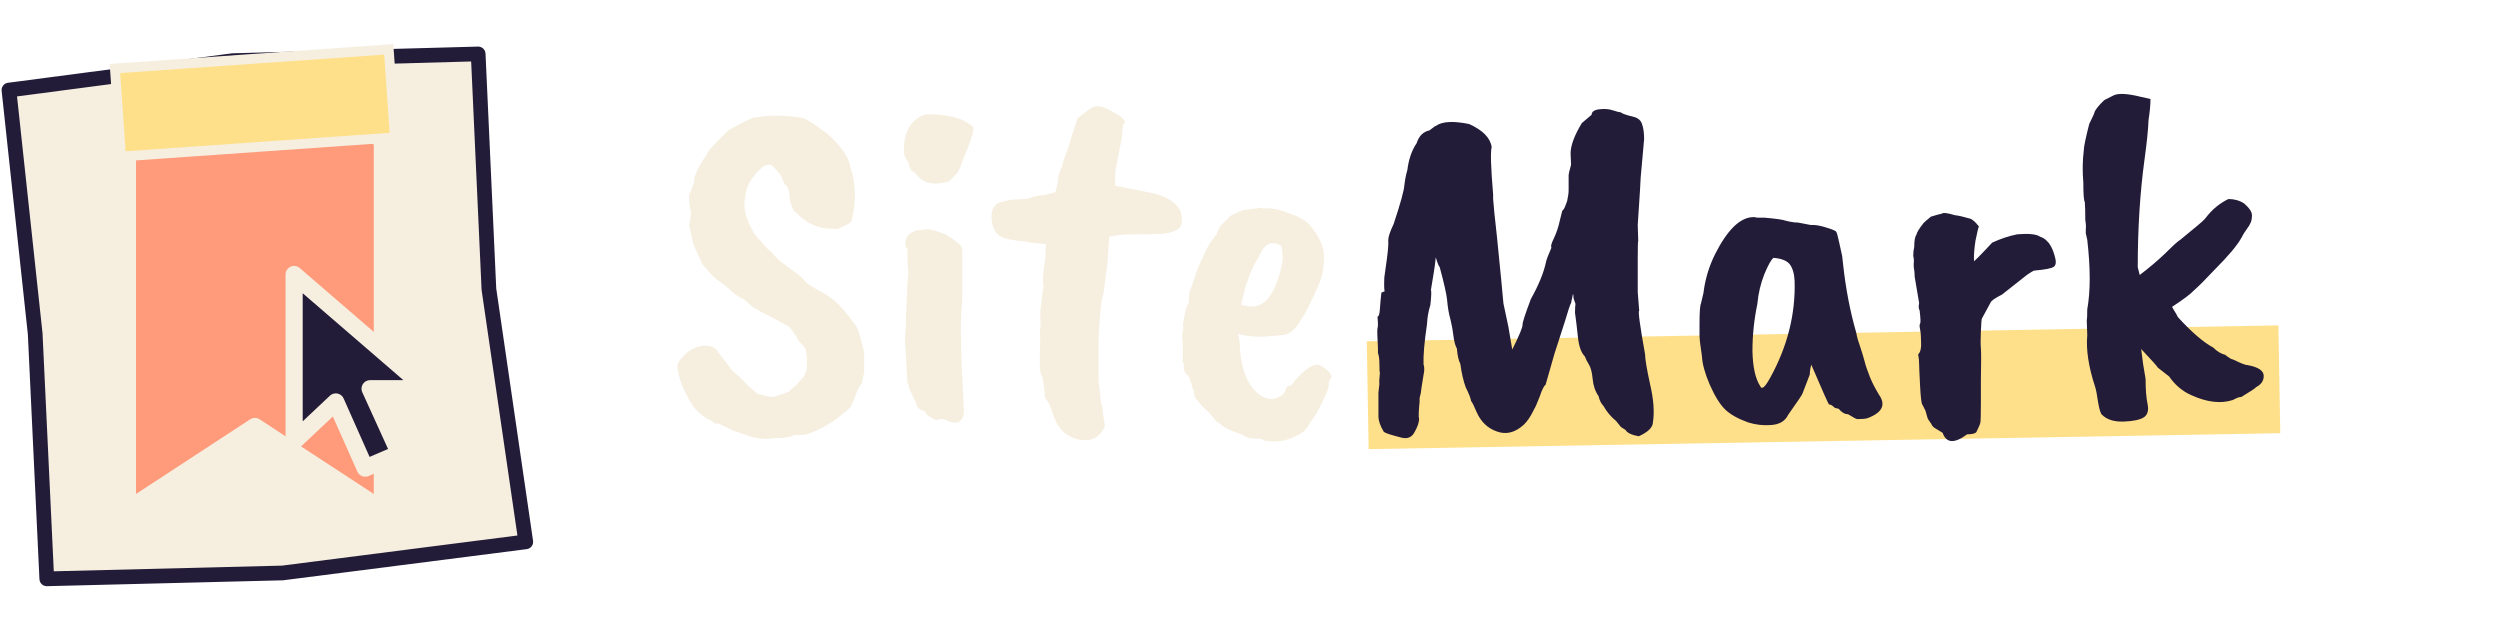
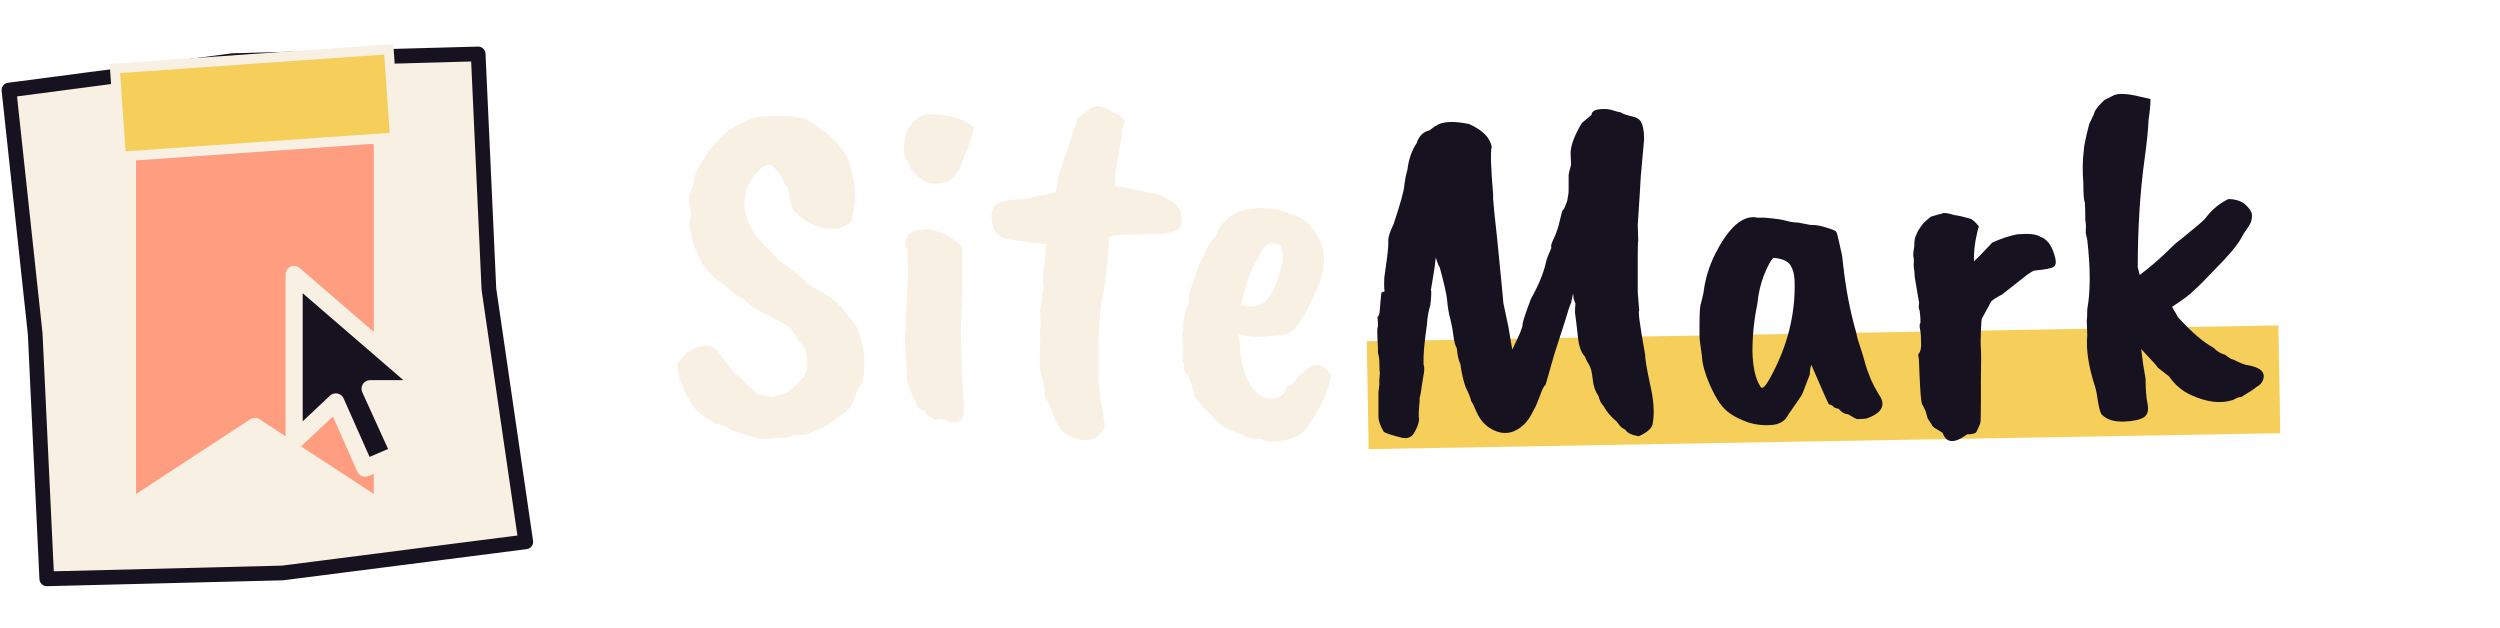
<svg xmlns="http://www.w3.org/2000/svg" viewBox="10 0 510 128" role="img" aria-labelledby="t">
  <g transform="rotate(-5 64 64)">
-     <path d="M16 14l46-2 50 3-2 48 3 52-50 2-48-3 2-50z" fill="#f6efe0" stroke="#231c38" stroke-width="3" stroke-linejoin="round" />
+     <path d="M16 14l46-2 50 3-2 48 3 52-50 2-48-3 2-50z" fill="#f7f0e3" stroke="#17121f" stroke-width="3" stroke-linejoin="round" />
  </g>
-   <path d="M42 24h40a6 6 0 0 1 6 6v74l-26-17-26 17V30a6 6 0 0 1 6-6z" fill="#ff9a7a" stroke="#f6efe0" stroke-width="3.5" stroke-linejoin="round" />
-   <rect x="34" y="12" width="56" height="18" transform="rotate(-4 62 21)" fill="#ffe08a" stroke="#f6efe0" stroke-width="2" />
-   <path d="M70 56v34l8.5-8 6 13.5 7-3-6-13.2H97z" fill="#231c38" stroke="#f6efe0" stroke-width="3.5" stroke-linejoin="round" />
-   <path aria-hidden="true" fill="#f6efe0" d="M172 88.7Q171.3 89.4 167.7 89.4Q165.2 89.9 161.8 88.6L159.7 87.9L156.6 86.4Q156.2 86.4 156.1 86.5Q156 86.5 155.6 86.2Q155 85.7 154.2 85.4Q152.2 84 151.4 82.9Q148.2 77.8 148.2 74.4Q148.2 74 149.2 72.9Q151.2 70.5 154.2 70.5Q155.4 70.6 156.1 71.3L159.4 75.6Q160.2 76.4 161.2 77.2L162.5 78.6L164.5 80.3Q164.9 80.5 165.3 80.5Q165.7 80.7 167.5 81Q169.5 80.5 170.9 79.9Q171.8 79 172.5 78.5L173.9 76.9Q174.1 76.7 174.6 75.3Q174.6 74 174.6 73.5Q174.7 73.1 174.3 71.1Q174.2 70.8 172.9 69.5Q172.3 68.3 171.2 66.9Q170.6 66.3 165.4 63.7L163.5 62.6L161.7 61Q160.4 60.6 158 58.3Q157 57.6 156.5 57.2Q155.9 57 153.2 53.8Q153.2 53.6 151.5 50L150.6 46.1L151 43.5Q150.4 40.9 150.6 39.6Q151 39 151.6 37.2Q151.3 35.7 154.3 31.3Q154.3 30.7 158.7 26.5L162.1 24.7L163.7 24Q164.6 23.9 166.1 23.7Q167.7 23.5 170.8 23.7Q173.9 23.9 174.7 24.5Q175.4 24.8 178.7 27.2Q183.1 31.1 183.5 34.2Q185.2 39.3 183.7 45.1Q183.7 45.5 180.9 46.7L178.4 46.6Q175.2 46.2 172.3 43.3Q171.5 42.8 171.1 40.5Q171 38.1 170.1 37.6Q170 37.5 169.3 35.8Q167.6 33.6 167.1 33.6Q166.5 33.6 165.8 33.9Q162.2 36.8 162 40.4Q161.3 43.3 163.8 47.5Q164.9 49.1 165.2 49.1Q165.8 50.1 167.5 51.6L168.9 53.1L173.1 56.2L174.8 57.9L176.7 59.1Q178.3 59.8 179.8 61Q181.8 62.5 184.7 66.6Q185.3 67.5 186.3 72V75.9L185.8 78.2Q185.3 78.7 184.7 80.2Q184.7 80.3 183.6 82.9Q183.3 83.4 181.2 85Q178.2 87.4 174.5 88.6Q173.7 88.8 172 88.7Z M199.2 23.3Q205.9 23.3 208.6 26Q208.6 27.7 206.3 32.9Q205.9 34.6 205 35.6L203.7 36.9Q203.2 37.2 202.7 37.2Q199.1 38.1 197.1 35.8Q196.7 35.2 196.1 34.9Q195.6 34.6 195.3 33.1Q194.4 31.8 194.4 31.1Q194.2 24.9 198.9 23.3ZM198.4 46.9Q199.4 46.4 203.1 47.9Q203.5 48.3 204.3 48.7L205.9 50Q206.3 50.4 206.3 51.3V60.1Q206.3 62.1 206.1 63.7V64.3Q205.8 68.4 206.6 82.8Q206.9 85.6 205.3 86.2Q203.6 86.2 203.1 85.7Q202.7 85.5 202.4 85.5H201.7L201.1 85.7Q200.8 85.7 200 85.2Q199.2 84.8 198.9 84.3Q198.7 83.8 198.1 83.7Q197 83.3 196.9 82.2Q195.5 79.5 195.4 79Q195.4 78.5 195.1 77.9L194.6 69.2Q194.6 67.7 194.8 66.9V64.5Q194.9 63.4 195 60.5Q195.1 57.5 195.3 55.7Q195.1 53.1 195.1 52.2Q195.1 51.3 195.2 50.9Q194.1 49.8 195.3 47.9Q196.6 46.9 197.8 46.9Z M223.3 50.7 223.4 49.8Q221.3 49.6 220.4 49.5Q219.6 49.3 217.7 49.1Q215.8 48.9 214.7 48.5Q212.6 47.8 212.3 44.8Q212 41.9 214.2 41.2Q216.2 40.7 217 40.7Q217.8 40.7 220 40.5Q221.1 39.9 223 39.8L224.5 39.4Q224.5 39.5 225.3 39.2L225.8 37.1Q225.8 35.5 226.7 33.9Q226.7 33.2 228 30Q228 29.6 229.8 24.2Q230.2 23.7 232.8 21.9Q234.4 21.1 237.3 23Q238.9 23.7 239.5 24.9Q238.9 25.5 238.9 27.7Q238.8 28.4 237.5 35.1V37.9Q238.3 38 240.1 38.4Q242 38.8 244.6 39.3Q249.6 40.3 250.9 43.3Q251.4 45.5 250.7 46.4Q250 47.3 247.3 47.7Q245.1 47.8 241.5 47.8Q238 47.8 236.3 48.3Q236.1 50.1 236.1 51.1L236 52.6Q236 53.3 235.1 60Q234.5 60.9 234.1 69.3V76.6Q234.1 78.4 234.4 80Q234.5 82.2 234.9 83.1Q234.9 84 235.4 86.9Q234.2 89.8 231.4 89.8Q228.7 89.8 226.6 87.8L225.5 86.2Q225.2 85.4 225 85.1Q224.9 84.8 224.8 84.4Q224.1 82.4 223.7 81.9Q223.1 81.1 223.1 80.7Q223.1 80.3 223.1 79.7Q222.9 78 222.6 76.8Q222.1 76.3 222.1 73.4Q222.3 68.1 222.1 67.3Q222.4 67 222.2 63.5L222.5 61.3Q222.5 60.9 222.9 58.3Q222.7 57.9 222.8 56.1Q222.9 54.4 223.1 53.7Q223.3 52.5 223.3 50.7Z M271.5 54Q271.9 52.5 271.4 50.2Q270.7 49.6 269.5 49.6Q268 49.6 266.8 52.4Q265.2 54.8 264.4 57.7H264.3Q263.2 61.9 263.2 62.2Q264.8 62.6 265.8 62.5Q266.8 62.5 268.1 61.5Q270.4 59.3 271.5 54ZM271.2 68.4 267.5 68.7Q264.4 68.7 262.6 68.1L262.9 70Q263.2 78.3 267.5 80.9Q268.7 81.4 269.5 81.4Q270.3 81.4 271.6 80.6Q272 80.2 272.3 79.5Q272.4 78.6 273.3 78.7Q277.4 73.5 279.5 74.6Q281.6 76 281.6 76.8Q281.6 77.2 281.1 77.7V78.3Q281.1 79.3 279.8 81.9Q278.6 84.5 277.2 86.3Q276.5 87.8 275.4 88.4Q272.2 90.4 268.6 90Q267.8 89.9 267.5 89.6Q266.7 89.4 266.3 89.5L265.5 89.4Q264.6 89.4 264 89Q263 88.4 262.6 88.4Q260 87.4 259.4 86.9Q258.9 86.4 258.5 86.2Q258.1 86 256.6 84.1Q255.3 83 255.1 82.7Q254.5 81.8 254 81.4Q253.6 81 253.5 79.6Q253.1 79.1 253.1 78.3L252.7 77.5Q252.7 76.8 252.1 76.4Q251.5 75.8 251.5 74.9V74.1Q251.1 73.9 251.3 72.9V70.3L251.2 69.4V68.7Q251.1 68.3 251.4 67L251.3 66.1Q251.4 66 251.6 64.5Q252 62.4 252.5 61.9V61Q252.6 60.7 252.6 60.2Q252.6 59.7 252.8 59.1Q253.1 58.5 254.4 54.6L256 51.1Q256.7 49.6 258.2 47.8Q258.3 47.3 259 46L260.3 44.8Q260.9 43.9 262.1 43.5Q263.5 42.8 264.2 42.8L267 42.4Q267.5 42.5 267.7 42.5H269Q271.2 42.7 272.6 43.4Q275.6 44.3 277 45.7Q280.1 49.2 280.1 52.4Q280.1 55.6 279.1 57.9Q276.6 63.6 275.5 65.1Q273.7 68.4 271.2 68.4Z" />
-   <rect x="289" y="68" width="186" height="22" transform="rotate(-1 382 79)" fill="#ffe08a" />
-   <path aria-hidden="true" fill="#231c38" d="M314.6 40.6Q314.7 42.3 315.4 48.5Q316.5 59.5 316.7 61.9L317.7 66.6L318.5 71.3Q320.7 66.9 320.6 66.2Q320.6 65.5 322.3 61Q324.7 56.7 325.4 53.4Q325.5 52.8 326.5 50.5Q326.2 50.2 327 48.6Q327.8 46.9 328.2 45Q328.7 43.1 328.7 43Q328.8 42.9 328.9 42.8Q329.2 42.5 329.7 41Q330 39.6 330 38.8V35.7Q330 35.4 330.5 33.6L330.4 31.3Q330.4 28.9 332.7 25.1L334.7 23.4Q334.7 22.5 336.2 22.3Q337.8 22.1 339 22.5Q340.2 22.9 340.6 22.9Q341 23.3 343.5 23.9Q344.7 24.3 345 25.4Q345.4 26.5 345.4 28.4L344.7 36.2Q344.7 36.9 344.1 45.9L344.2 49.1Q344.1 49.3 344.1 52.5V57.7Q344.1 59.2 344.1 59.6L344.4 63.4Q344 63.4 345.6 72.3Q345.6 73.7 346.6 78.3Q347.7 83 347.2 86.1Q347.2 87.7 344.3 89Q342.1 88.6 341.6 87.7Q340.7 87.2 340.5 86.9L339.7 85.9Q338.1 84.6 337.1 82.8Q336.4 82.1 336.1 80.8Q335.1 79.4 334.9 77.3Q334.7 75.2 334.1 74.3Q333.6 73.5 333.3 72.7Q332.2 71.6 331.9 68.8Q331.6 65.9 331.3 63.8Q331.3 62.6 331.4 62Q331.1 61.2 331 60.8Q331 60.4 330.9 59.9L330.5 61.8Q330.2 62.3 329.2 65.7L327.1 72.2L325.3 78.5Q324.8 78.8 324.1 80.9Q323.2 83.2 323 83.4Q322.9 83.6 322.7 84Q321.9 85.6 320.9 86.6Q318.2 89.1 315.3 88Q312.5 87 311.2 84Q310.5 82.3 310.1 81.8Q310 81 309 79Q308.3 77.1 307.9 74.2Q307.4 73.3 307.2 71.1Q306.7 70.2 306.5 68.5Q306.3 66.8 305.9 65.2Q305.4 63.5 305.2 61.1Q305 59.3 303.7 54.5Q303.4 54.2 302.9 52.5Q302.7 54.1 302.7 54.2Q302.7 54.4 301.9 59.2Q302.1 59.4 301.8 62.2Q301.2 64.1 301.1 66.2Q300.3 71.6 300.4 74.3Q300.7 75.2 300.4 76.5Q300.2 77.7 300 79Q299.9 80.2 299.6 81.2V81.9Q299.3 85 299.5 85.4Q299.5 86.5 298.6 88.1Q297.8 89.7 296 89.3Q292.8 88.5 292.3 88.1Q291.2 86.3 291.2 84.9V80.1L291.4 78.3Q291.3 78 291.5 76Q291.4 75.9 291.4 74.3Q291.4 72.8 291.1 72V71Q290.9 67.6 291 67Q291.2 66.5 291 64.6Q291.4 64.6 291.5 63Q291.6 61.5 291.8 59.7L292.5 59.4Q292.3 59.3 292.4 56.6Q292.5 55.9 292.9 53Q293.3 50.1 293.2 49Q293.2 48 294.3 45.7Q296.4 39.4 296.5 37.7Q296.7 36 297.1 34.7Q297.5 31.4 299 29.2Q299.7 27 301.6 26.6L302.8 25.7H302.9Q304.8 24.3 309.7 25.3Q313.9 27.2 314.3 30Q313.9 31.4 314.6 39.7Z M376.1 57.3Q376 55.1 375.1 53.9Q374.2 52.8 371.8 52.6Q371.1 53.1 369.9 56Q368.8 58.8 368.5 62Q367.5 66.8 367.5 71.6Q367.6 76.5 369.1 78.8Q369.3 79.2 369.5 79.1Q370 79.1 371.1 77.1Q376.4 67.5 376.1 57.3ZM379.2 76.4 377.7 80.3Q377.7 80.5 374.8 84.6Q373.9 86.5 371.4 86.7Q369 86.9 366.7 86.2Q363.6 85.1 362 83.6Q360.4 82.1 358.8 78.5Q357.3 75 357.2 72.7Q356.7 69.4 356.7 68.5V66.1Q356.7 62.5 357 61.9Q357.1 61.5 357.5 59.8Q358 55.6 359.9 51.8Q363.6 44.5 367.5 44.3H368Q368.2 44.4 368.6 44.4H369.9Q373.4 44.7 374.2 45Q375.7 45.4 376.8 45.4L379.4 45.9Q380.6 45.8 382.5 46.4Q384.5 47 384.6 47.3Q384.8 47.6 385.2 49.5Q385.6 51.4 385.8 52.2Q385.9 53.1 386 54Q386.8 61.3 388.6 67.6Q388.7 67.9 388.8 68.5Q388.9 69.1 389.5 70.8Q390.1 72.6 390.4 73.8Q390.7 75 391.5 77Q392.1 78.5 393.3 80.5Q395.5 83.6 391 85.3Q390.4 85.5 388.9 85.5Q388.6 85.5 387 84.5Q386 84.5 385.1 83.4L384.3 83.2Q383.6 82.5 383.1 82.5Q382.9 82.3 379.5 74.4Q379.2 75.5 379.2 76.4Z M400.6 56.5Q400.6 55.6 400.4 54.4V53.7Q400.5 53 400.3 52.2Q400.3 51.2 400.5 50.4Q400.5 48.4 401 47.8Q401 47.3 402.4 45.5Q402.8 45.1 403.9 44.2Q405.5 43.7 406.1 43.6Q406.5 43.2 408.8 43.9Q409.8 44 411.9 44.6Q412.6 44.8 413.7 46.2Q413.5 46.6 413 49.1Q412.6 51.7 412.7 53.3Q413.3 52.8 414.8 51.2Q416.3 49.6 416.4 49.5Q419 48.3 421.5 47.8Q425.1 47.5 426.2 48.3Q427.1 48.6 427.6 49.2Q428.5 50 429.1 52Q429.7 53.9 429 54.4Q428.4 54.9 425 55.2Q424.8 55.2 423.6 56L418.4 60.1Q416.8 60.9 416.2 61.5L414.3 65Q414.2 65.2 414.1 67.6Q414 70 414.1 71Q414.2 72.1 414.1 77.8V82.1Q414.1 85.6 414 86.2Q413.9 86.7 413.2 88.1Q412.9 88.6 411.3 88.6Q407.4 91.5 406.3 88.3L405 87.5Q404.2 87.1 404 86.5Q403.2 85.4 403.2 85.2L402.8 83.8L402.2 82.6Q401.9 82.5 401.7 78.8Q401.5 75 401.5 74.2Q401.5 73.3 401.3 72.3Q402 71.6 401.9 69.9Q401.9 68.2 401.7 67.2Q401.5 66.3 401.7 66Q401.9 65.8 401.6 63.3Q401.3 62.9 401.5 61.8Z M435.8 48.9 435.5 47.6Q435.5 47.5 435.5 46.8Q435.6 46 435.4 44.9Q435.4 42.4 435.3 41.2Q435 40.8 435 37.3Q434.7 33.8 435.1 30.6Q435.1 29.6 436.2 25.3Q437.3 23.1 437.3 22.8Q437.8 21.8 439.3 20.4L441.3 19.4Q442.8 18.8 446.5 19.7L448.7 20.2Q448.7 21.9 448.3 24.5Q448.2 27.3 447.5 32.4Q446.1 42.6 446.1 54.5L446.5 56.1Q449.4 53.9 451.8 51.6Q454.1 49.3 454.8 48.9Q454.9 48.8 457.1 47Q459.7 44.9 460 44.4Q461.9 41.9 464.6 40.6Q466.4 40.6 467.8 41.5Q469.4 42.9 469.4 43.9Q469.4 44.9 469.1 45.5Q468.9 46 468.3 46.8Q467.7 47.6 467.2 48.6Q465.9 50.9 461.8 55Q459 58 457.5 59.3Q456.6 60.3 453.1 62.6Q453.2 62.8 453.5 63.3Q453.9 63.9 454.3 64.7Q458.5 69.3 461.5 70.9Q462.7 72.1 464 72.4Q464 72.5 465.1 73.2L465.7 73.4Q467.9 74.5 468.6 74.5Q471.8 75.1 471.8 76.7Q471.8 78.2 470.2 79Q470.2 79.2 467.2 81Q466.8 80.9 465.5 81.6Q461.8 82.8 457 80.6Q454.3 79.4 452.5 76.8L450.2 75Q450.1 74.7 446.8 71.2L447.2 74.3L447.7 77.3Q447.7 80.5 448.1 82.4Q448.5 84.3 447.4 85.1Q446.2 85.9 443.2 86Q440.3 86.1 438.8 84.6Q438.4 84.3 438 82Q437.7 79.8 437.4 78.9Q435.4 72.8 435.8 68.4L435.7 65.4Q435.8 65 435.8 63.1Q436.8 57.6 435.8 48.9Z" />
+   <path d="M42 24h40a6 6 0 0 1 6 6v74l-26-17-26 17V30a6 6 0 0 1 6-6z" fill="#ff9d80" stroke="#f7f0e3" stroke-width="3.5" stroke-linejoin="round" />
+   <rect x="34" y="12" width="56" height="18" transform="rotate(-4 62 21)" fill="#f5cf5a" stroke="#f7f0e3" stroke-width="2" />
+   <path d="M70 56v34l8.5-8 6 13.5 7-3-6-13.2H97z" fill="#17121f" stroke="#f7f0e3" stroke-width="3.5" stroke-linejoin="round" />
+   <path aria-hidden="true" fill="#f7f0e3" d="M172 88.7Q171.3 89.4 167.7 89.4Q165.2 89.9 161.8 88.6L159.7 87.9L156.6 86.4Q156.2 86.4 156.1 86.5Q156 86.5 155.6 86.2Q155 85.7 154.2 85.4Q152.2 84 151.4 82.9Q148.2 77.8 148.2 74.4Q148.2 74 149.2 72.9Q151.2 70.5 154.2 70.5Q155.4 70.6 156.1 71.3L159.4 75.6Q160.2 76.4 161.2 77.2L162.5 78.6L164.5 80.3Q164.9 80.5 165.3 80.5Q165.7 80.7 167.5 81Q169.5 80.5 170.9 79.9Q171.8 79 172.5 78.5L173.9 76.9Q174.1 76.7 174.6 75.3Q174.6 74 174.6 73.5Q174.7 73.1 174.3 71.1Q174.2 70.8 172.9 69.5Q172.3 68.3 171.2 66.9Q170.6 66.3 165.4 63.7L163.5 62.6L161.7 61Q160.4 60.6 158 58.3Q157 57.6 156.5 57.2Q155.9 57 153.2 53.8Q153.2 53.6 151.5 50L150.6 46.1L151 43.5Q150.4 40.9 150.6 39.6Q151 39 151.6 37.2Q151.3 35.7 154.3 31.3Q154.3 30.7 158.7 26.5L162.1 24.7L163.7 24Q164.6 23.9 166.1 23.7Q167.7 23.5 170.8 23.7Q173.9 23.9 174.7 24.5Q175.4 24.8 178.7 27.2Q183.1 31.1 183.5 34.2Q185.2 39.3 183.7 45.1Q183.7 45.5 180.9 46.7L178.4 46.6Q175.2 46.2 172.3 43.3Q171.5 42.8 171.1 40.5Q171 38.1 170.1 37.6Q170 37.5 169.3 35.8Q167.6 33.6 167.1 33.6Q166.5 33.6 165.8 33.9Q162.2 36.8 162 40.4Q161.3 43.3 163.8 47.5Q164.9 49.1 165.2 49.1Q165.8 50.1 167.5 51.6L168.9 53.1L173.1 56.2L174.8 57.9L176.7 59.1Q178.3 59.8 179.8 61Q181.8 62.5 184.7 66.6Q185.3 67.5 186.3 72V75.9L185.8 78.2Q185.3 78.7 184.7 80.2Q184.7 80.3 183.6 82.9Q183.3 83.4 181.2 85Q178.2 87.4 174.5 88.6Q173.7 88.8 172 88.7Z M199.2 23.3Q205.9 23.3 208.6 26Q208.6 27.7 206.3 32.9Q205.9 34.6 205 35.6L203.7 36.9Q203.2 37.2 202.7 37.2Q199.1 38.1 197.1 35.8Q196.7 35.2 196.1 34.9Q195.6 34.6 195.3 33.1Q194.4 31.8 194.4 31.1Q194.2 24.9 198.9 23.3ZM198.4 46.9Q199.4 46.4 203.1 47.9Q203.5 48.3 204.3 48.7L205.9 50Q206.3 50.4 206.3 51.3V60.1Q206.3 62.1 206.1 63.7V64.3Q205.8 68.4 206.6 82.8Q206.9 85.6 205.3 86.2Q203.6 86.2 203.1 85.7Q202.7 85.5 202.4 85.5H201.7L201.1 85.7Q200.8 85.7 200 85.2Q199.2 84.8 198.9 84.3Q198.7 83.8 198.1 83.7Q197 83.3 196.9 82.2Q195.5 79.5 195.4 79Q195.4 78.5 195.1 77.9L194.6 69.2Q194.6 67.7 194.8 66.9V64.5Q194.9 63.4 195 60.5Q195.1 57.5 195.3 55.7Q195.1 53.1 195.1 52.2Q195.1 51.3 195.2 50.9Q194.1 49.8 195.3 47.9Q196.6 46.9 197.8 46.9Z M223.3 50.7 223.4 49.8Q221.3 49.6 220.4 49.5Q219.6 49.3 217.7 49.1Q215.8 48.9 214.7 48.5Q212.6 47.8 212.3 44.8Q212 41.9 214.2 41.2Q216.2 40.7 217 40.7Q217.8 40.7 220 40.5Q221.1 39.9 223 39.8L224.5 39.4Q224.5 39.5 225.3 39.2L225.8 37.1Q225.8 35.5 226.7 33.9Q226.7 33.2 228 30Q228 29.6 229.8 24.2Q230.2 23.7 232.8 21.9Q234.4 21.1 237.3 23Q238.9 23.7 239.5 24.9Q238.9 25.5 238.9 27.7Q238.8 28.4 237.5 35.1V37.9Q238.3 38 240.1 38.4Q242 38.8 244.6 39.3Q249.6 40.3 250.9 43.3Q251.4 45.5 250.7 46.4Q250 47.3 247.3 47.7Q245.1 47.8 241.5 47.8Q238 47.8 236.3 48.3Q236.1 50.1 236.1 51.1L236 52.6Q236 53.3 235.1 60Q234.5 60.9 234.1 69.3V76.6Q234.1 78.4 234.4 80Q234.5 82.2 234.9 83.1Q234.9 84 235.4 86.9Q234.2 89.8 231.4 89.8Q228.7 89.8 226.6 87.8L225.5 86.2Q225.2 85.4 225 85.1Q224.9 84.8 224.8 84.4Q224.1 82.4 223.7 81.9Q223.1 81.1 223.1 80.7Q223.1 80.3 223.1 79.7Q222.9 78 222.6 76.8Q222.1 76.3 222.1 73.4Q222.3 68.1 222.1 67.3Q222.4 67 222.2 63.5L222.5 61.3Q222.5 60.9 222.9 58.3Q222.7 57.9 222.8 56.1Q222.9 54.4 223.1 53.7Q223.3 52.5 223.3 50.7Z M271.5 54Q271.9 52.5 271.4 50.2Q270.7 49.6 269.5 49.6Q268 49.6 266.8 52.4Q265.2 54.8 264.4 57.7H264.3Q263.2 61.9 263.2 62.2Q264.8 62.6 265.8 62.5Q266.8 62.5 268.1 61.5Q270.4 59.3 271.5 54ZM271.2 68.4 267.5 68.7Q264.4 68.7 262.6 68.1L262.9 70Q263.2 78.3 267.5 80.9Q268.7 81.4 269.5 81.4Q270.3 81.4 271.6 80.6Q272 80.2 272.3 79.5Q272.4 78.6 273.3 78.7Q277.4 73.5 279.5 74.6Q281.6 76 281.6 76.8Q281.6 77.2 281.1 77.7V78.3Q281.1 79.3 279.8 81.9Q278.6 84.5 277.2 86.3Q276.5 87.8 275.4 88.4Q272.2 90.4 268.6 90Q267.8 89.9 267.5 89.6Q266.7 89.4 266.3 89.5L265.5 89.4Q264.6 89.4 264 89Q263 88.4 262.6 88.4Q260 87.4 259.4 86.9Q258.9 86.4 258.5 86.2Q258.1 86 256.6 84.1Q255.3 83 255.1 82.7Q254.5 81.8 254 81.4Q253.6 81 253.5 79.6Q253.1 79.1 253.1 78.3L252.7 77.5Q252.7 76.8 252.1 76.4Q251.5 75.8 251.5 74.9V74.1Q251.1 73.9 251.3 72.9V70.3L251.2 69.4V68.7Q251.1 68.3 251.4 67L251.3 66.1Q251.4 66 251.6 64.5Q252 62.4 252.5 61.9V61Q252.6 60.7 252.6 60.2Q252.6 59.7 252.8 59.1Q253.1 58.5 254.4 54.6L256 51.1Q256.7 49.6 258.2 47.8Q258.3 47.3 259 46L260.3 44.8Q260.9 43.9 262.1 43.5Q263.5 42.8 264.2 42.8L267 42.4Q267.5 42.5 267.7 42.5H269Q271.2 42.7 272.6 43.4Q275.6 44.3 277 45.7Q280.1 49.2 280.1 52.4Q280.1 55.6 279.1 57.9Q276.6 63.6 275.5 65.1Q273.7 68.4 271.2 68.4Z" />
+   <rect x="289" y="68" width="186" height="22" transform="rotate(-1 382 79)" fill="#f5cf5a" />
+   <path aria-hidden="true" fill="#17121f" d="M314.6 40.6Q314.7 42.3 315.4 48.5Q316.5 59.5 316.7 61.9L317.7 66.6L318.5 71.3Q320.7 66.9 320.6 66.2Q320.6 65.5 322.3 61Q324.7 56.7 325.4 53.4Q325.5 52.8 326.5 50.5Q326.2 50.2 327 48.6Q327.8 46.9 328.2 45Q328.7 43.1 328.7 43Q328.8 42.9 328.9 42.8Q329.2 42.5 329.7 41Q330 39.6 330 38.8V35.7Q330 35.4 330.5 33.6L330.4 31.3Q330.4 28.9 332.7 25.1L334.7 23.4Q334.7 22.5 336.2 22.3Q337.8 22.1 339 22.5Q340.2 22.9 340.6 22.9Q341 23.3 343.5 23.9Q344.7 24.3 345 25.4Q345.4 26.5 345.4 28.4L344.7 36.2Q344.7 36.9 344.1 45.9L344.2 49.1Q344.1 49.3 344.1 52.5V57.7Q344.1 59.2 344.1 59.6L344.4 63.4Q344 63.4 345.6 72.3Q345.6 73.7 346.6 78.3Q347.7 83 347.2 86.1Q347.2 87.7 344.3 89Q342.1 88.6 341.6 87.7Q340.7 87.2 340.5 86.9L339.7 85.9Q338.1 84.6 337.1 82.8Q336.4 82.1 336.1 80.8Q335.1 79.4 334.9 77.3Q334.7 75.2 334.1 74.3Q333.6 73.5 333.3 72.7Q332.2 71.6 331.9 68.8Q331.6 65.9 331.3 63.8Q331.3 62.6 331.4 62Q331.1 61.2 331 60.8Q331 60.4 330.9 59.9L330.5 61.8Q330.2 62.3 329.2 65.7L327.1 72.2L325.3 78.5Q324.8 78.8 324.1 80.9Q323.2 83.2 323 83.4Q322.9 83.6 322.7 84Q321.9 85.6 320.9 86.6Q318.2 89.1 315.3 88Q312.5 87 311.2 84Q310.5 82.3 310.1 81.8Q310 81 309 79Q308.3 77.1 307.9 74.2Q307.4 73.3 307.2 71.1Q306.7 70.2 306.5 68.5Q306.3 66.8 305.9 65.2Q305.4 63.5 305.2 61.1Q305 59.3 303.7 54.5Q303.4 54.2 302.9 52.5Q302.7 54.1 302.7 54.2Q302.7 54.4 301.9 59.2Q302.1 59.4 301.8 62.2Q301.2 64.1 301.1 66.2Q300.3 71.6 300.4 74.3Q300.7 75.2 300.4 76.5Q300.2 77.7 300 79Q299.9 80.2 299.6 81.2V81.9Q299.3 85 299.5 85.4Q299.5 86.5 298.6 88.1Q297.8 89.7 296 89.3Q292.8 88.5 292.3 88.1Q291.2 86.3 291.2 84.9V80.1L291.4 78.3Q291.3 78 291.5 76Q291.4 75.9 291.4 74.3Q291.4 72.8 291.1 72V71Q290.9 67.6 291 67Q291.2 66.5 291 64.6Q291.4 64.6 291.5 63Q291.6 61.5 291.8 59.7L292.5 59.4Q292.3 59.3 292.4 56.6Q292.5 55.9 292.9 53Q293.3 50.1 293.2 49Q293.2 48 294.3 45.7Q296.4 39.4 296.5 37.7Q296.7 36 297.1 34.7Q297.5 31.4 299 29.2Q299.7 27 301.6 26.6L302.8 25.7H302.9Q304.8 24.3 309.7 25.3Q313.9 27.2 314.3 30Q313.9 31.4 314.6 39.7Z M376.1 57.3Q376 55.1 375.1 53.9Q374.2 52.8 371.8 52.6Q371.1 53.1 369.9 56Q368.8 58.8 368.5 62Q367.5 66.8 367.5 71.6Q367.6 76.5 369.1 78.8Q369.3 79.2 369.5 79.1Q370 79.1 371.1 77.1Q376.4 67.5 376.1 57.3ZM379.2 76.4 377.7 80.3Q377.7 80.5 374.8 84.6Q373.9 86.5 371.4 86.7Q369 86.9 366.7 86.2Q363.6 85.1 362 83.6Q360.4 82.1 358.8 78.5Q357.3 75 357.2 72.7Q356.7 69.4 356.7 68.5V66.1Q356.7 62.5 357 61.9Q357.1 61.5 357.5 59.8Q358 55.6 359.9 51.8Q363.6 44.5 367.5 44.3H368Q368.2 44.4 368.6 44.4H369.9Q373.4 44.7 374.2 45Q375.7 45.4 376.8 45.4L379.4 45.9Q380.6 45.8 382.5 46.4Q384.5 47 384.6 47.3Q384.8 47.6 385.2 49.5Q385.6 51.4 385.8 52.2Q385.9 53.1 386 54Q386.8 61.3 388.6 67.6Q388.7 67.9 388.8 68.5Q388.9 69.1 389.5 70.8Q390.1 72.6 390.4 73.8Q390.7 75 391.5 77Q392.1 78.5 393.3 80.5Q395.5 83.6 391 85.3Q390.4 85.5 388.9 85.5Q388.6 85.5 387 84.5Q386 84.5 385.1 83.4L384.3 83.2Q383.6 82.5 383.1 82.5Q382.9 82.3 379.5 74.4Q379.2 75.5 379.2 76.4Z M400.6 56.5Q400.6 55.6 400.4 54.4V53.7Q400.5 53 400.3 52.2Q400.3 51.2 400.5 50.4Q400.5 48.4 401 47.8Q401 47.3 402.4 45.5Q402.8 45.1 403.9 44.2Q405.5 43.7 406.1 43.6Q406.5 43.2 408.8 43.9Q409.8 44 411.9 44.6Q412.6 44.8 413.7 46.2Q413.5 46.6 413 49.1Q412.6 51.7 412.7 53.3Q413.3 52.8 414.8 51.2Q416.3 49.6 416.4 49.5Q419 48.3 421.5 47.8Q425.1 47.5 426.2 48.3Q427.1 48.6 427.6 49.2Q428.5 50 429.1 52Q429.7 53.9 429 54.4Q428.4 54.9 425 55.2Q424.8 55.2 423.6 56L418.4 60.1Q416.8 60.9 416.2 61.5L414.3 65Q414.2 65.2 414.1 67.6Q414 70 414.1 71Q414.2 72.1 414.1 77.8V82.1Q414.1 85.6 414 86.2Q413.9 86.7 413.2 88.1Q412.9 88.6 411.3 88.6Q407.4 91.5 406.3 88.3L405 87.5Q404.2 87.1 404 86.5Q403.2 85.4 403.2 85.2L402.8 83.8L402.2 82.6Q401.9 82.5 401.7 78.8Q401.5 75 401.5 74.2Q401.5 73.3 401.3 72.3Q402 71.6 401.9 69.9Q401.9 68.2 401.7 67.2Q401.5 66.3 401.7 66Q401.9 65.8 401.6 63.3Q401.3 62.9 401.5 61.8Z M435.8 48.9 435.5 47.6Q435.5 47.5 435.5 46.8Q435.6 46 435.4 44.9Q435.4 42.4 435.3 41.2Q435 40.8 435 37.3Q434.7 33.8 435.1 30.6Q435.1 29.6 436.2 25.3Q437.3 23.1 437.3 22.8Q437.8 21.8 439.3 20.4L441.3 19.4Q442.8 18.8 446.5 19.7L448.7 20.2Q448.7 21.9 448.3 24.5Q448.2 27.3 447.5 32.4Q446.1 42.6 446.1 54.5L446.5 56.1Q449.4 53.9 451.8 51.6Q454.1 49.3 454.8 48.9Q454.9 48.8 457.1 47Q459.7 44.9 460 44.4Q461.9 41.9 464.6 40.6Q466.4 40.6 467.8 41.5Q469.4 42.9 469.4 43.9Q469.4 44.9 469.1 45.5Q468.9 46 468.3 46.8Q467.7 47.6 467.2 48.6Q465.9 50.9 461.8 55Q459 58 457.5 59.3Q456.6 60.3 453.1 62.6Q453.2 62.8 453.5 63.3Q453.9 63.9 454.3 64.7Q458.5 69.3 461.5 70.9Q462.7 72.1 464 72.4Q464 72.5 465.1 73.2L465.7 73.4Q467.9 74.5 468.6 74.5Q471.8 75.1 471.8 76.7Q471.8 78.2 470.2 79Q470.2 79.2 467.2 81Q466.8 80.9 465.5 81.6Q461.8 82.8 457 80.6Q454.3 79.4 452.5 76.8L450.2 75Q450.1 74.7 446.8 71.2L447.2 74.3L447.7 77.3Q447.7 80.5 448.1 82.4Q448.5 84.3 447.4 85.1Q446.2 85.9 443.2 86Q440.3 86.1 438.8 84.6Q438.4 84.3 438 82Q437.7 79.8 437.4 78.9Q435.4 72.8 435.8 68.4L435.7 65.4Q435.8 65 435.8 63.1Q436.8 57.6 435.8 48.9Z" />
</svg>
